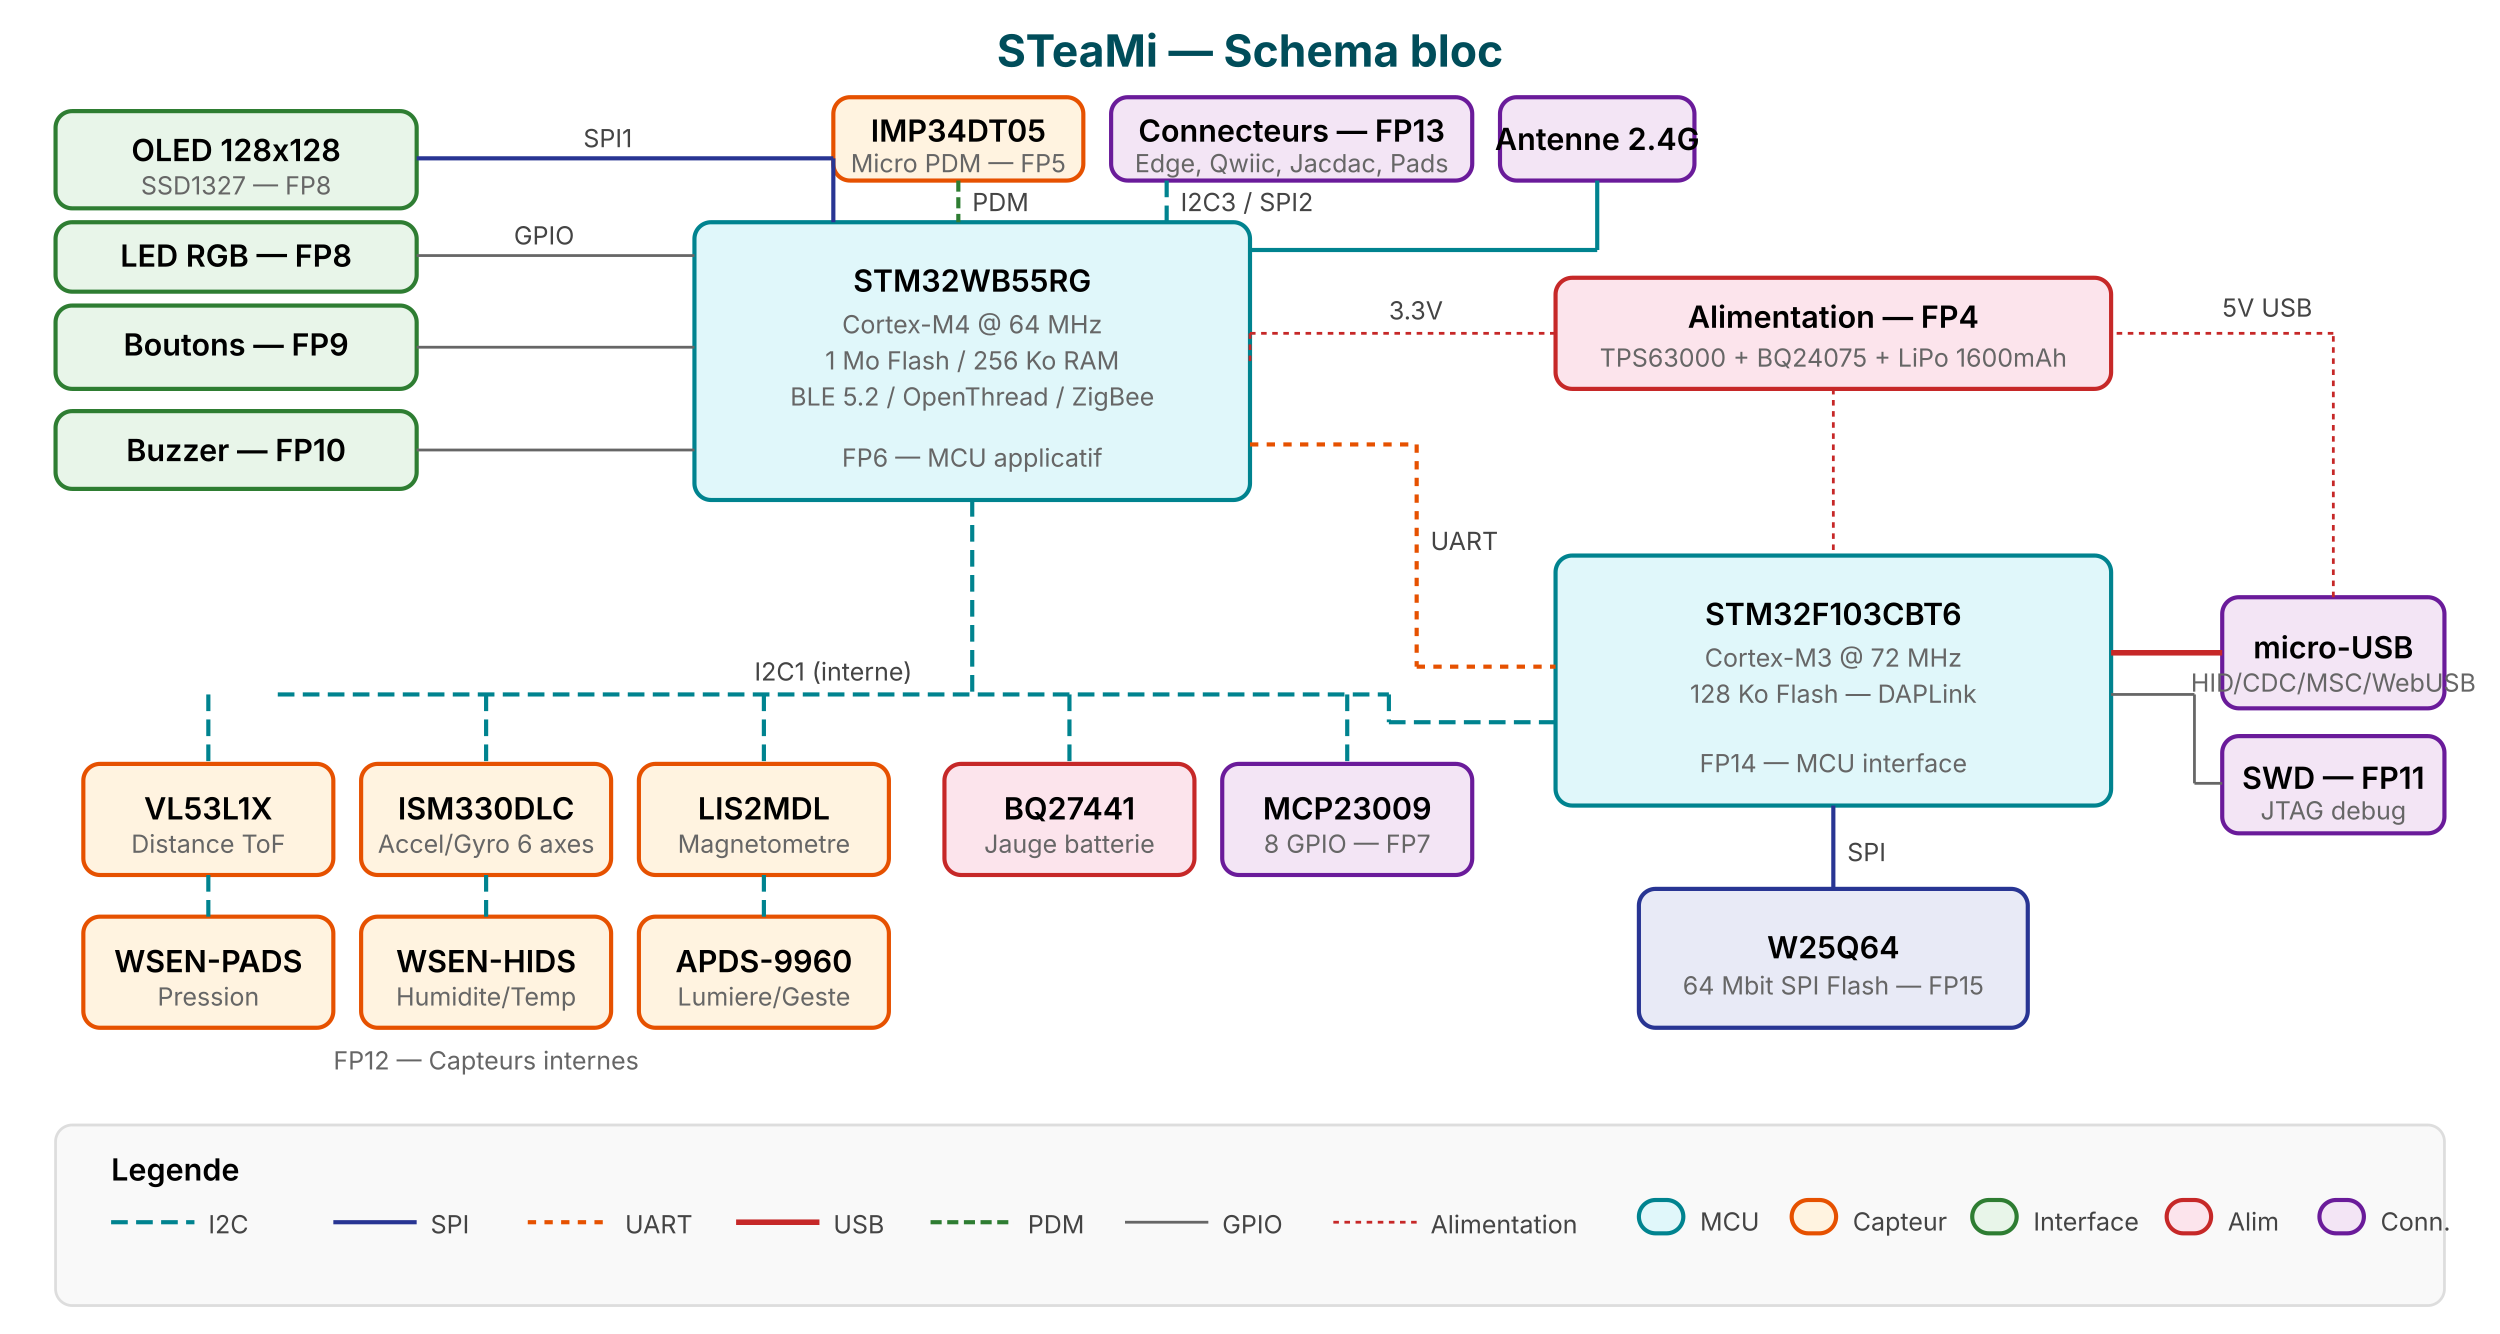
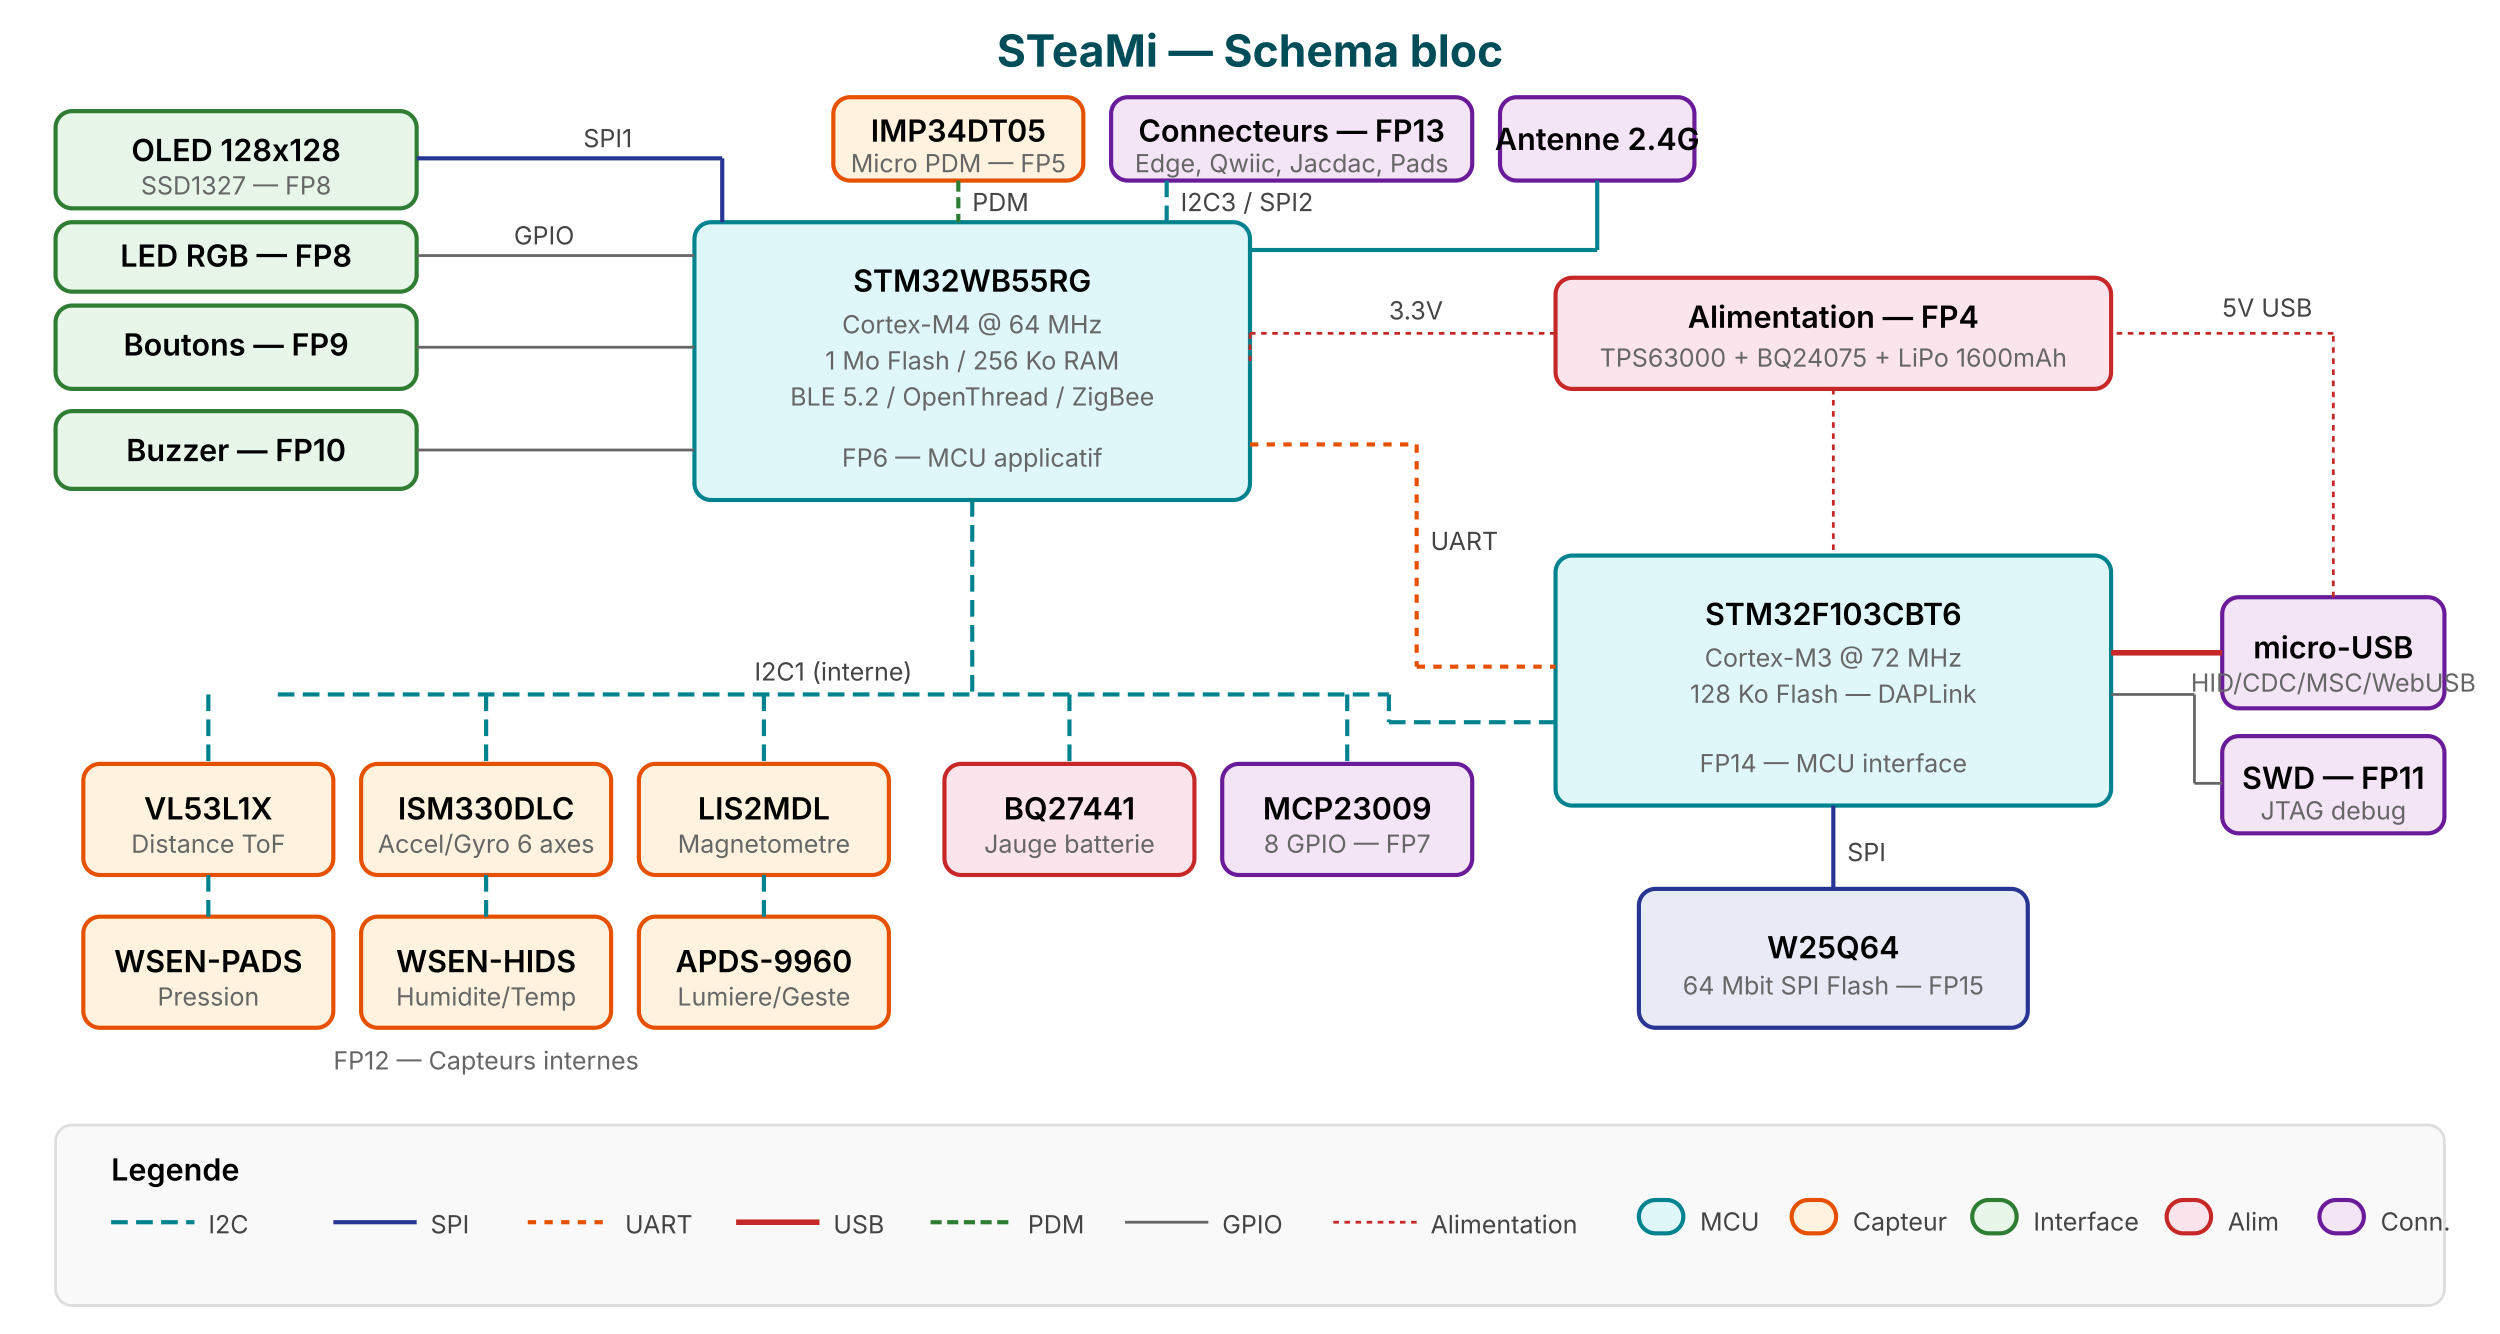
<svg xmlns="http://www.w3.org/2000/svg" viewBox="0 0 900 480" font-family="Inter, -apple-system, sans-serif" font-size="11">
  <defs>
    <style>
      .box { rx: 6; ry: 6; stroke-width: 1.5; }
      .mcu { fill: #e0f7fa; stroke: #00838f; }
      .sensor { fill: #fff3e0; stroke: #e65100; }
      .power { fill: #fce4ec; stroke: #c62828; }
      .ui { fill: #e8f5e9; stroke: #2e7d32; }
      .conn { fill: #f3e5f5; stroke: #6a1b9a; }
      .flash { fill: #e8eaf6; stroke: #283593; }
      .label { font-weight: 600; font-size: 11px; }
      .sublabel { font-size: 9px; fill: #666; }
      .bus { stroke-width: 1.5; fill: none; }
      .bus-i2c { stroke: #00838f; stroke-dasharray: 6,3; }
      .bus-spi { stroke: #283593; }
      .bus-uart { stroke: #e65100; stroke-dasharray: 3,3; }
      .bus-usb { stroke: #c62828; stroke-width: 2; }
      .bus-pwr { stroke: #c62828; stroke-width: 1; stroke-dasharray: 2,2; }
      .bus-pdm { stroke: #2e7d32; stroke-dasharray: 4,2; }
      .bus-gpio { stroke: #666; stroke-width: 1; }
      .title { font-size: 16px; font-weight: 700; fill: #004d5a; }
      .legend-text { font-size: 9px; fill: #444; }
    </style>
  </defs>
  <text x="450" y="24" text-anchor="middle" class="title">STeaMi — Schema bloc</text>
  <rect x="250" y="80" width="200" height="100" class="box mcu" />
  <text x="350" y="105" text-anchor="middle" class="label">STM32WB55RG</text>
  <text x="350" y="120" text-anchor="middle" class="sublabel">Cortex-M4 @ 64 MHz</text>
  <text x="350" y="133" text-anchor="middle" class="sublabel">1 Mo Flash / 256 Ko RAM</text>
  <text x="350" y="146" text-anchor="middle" class="sublabel">BLE 5.2 / OpenThread / ZigBee</text>
  <text x="350" y="168" text-anchor="middle" class="sublabel" fill="#00838f">FP6 — MCU applicatif</text>
  <rect x="540" y="35" width="70" height="30" class="box conn" />
  <text x="575" y="54" text-anchor="middle" class="label" font-size="9">Antenne 2.4G</text>
  <line x1="450" y1="90" x2="575" y2="90" class="bus" stroke="#00838f" stroke-width="1.5" />
  <line x1="575" y1="90" x2="575" y2="65" class="bus" stroke="#00838f" stroke-width="1.5" />
  <rect x="560" y="200" width="200" height="90" class="box mcu" />
  <text x="660" y="225" text-anchor="middle" class="label">STM32F103CBT6</text>
  <text x="660" y="240" text-anchor="middle" class="sublabel">Cortex-M3 @ 72 MHz</text>
  <text x="660" y="253" text-anchor="middle" class="sublabel">128 Ko Flash — DAPLink</text>
  <text x="660" y="278" text-anchor="middle" class="sublabel" fill="#00838f">FP14 — MCU interface</text>
  <rect x="800" y="215" width="80" height="40" class="box conn" />
  <text x="840" y="237" text-anchor="middle" class="label" font-size="9">micro-USB</text>
  <text x="840" y="249" text-anchor="middle" class="sublabel">HID/CDC/MSC/WebUSB</text>
  <line x1="760" y1="235" x2="800" y2="235" class="bus bus-usb" />
  <line x1="450" y1="160" x2="510" y2="160" class="bus bus-uart" />
  <line x1="510" y1="160" x2="510" y2="240" class="bus bus-uart" />
  <line x1="510" y1="240" x2="560" y2="240" class="bus bus-uart" />
  <text x="515" y="198" class="legend-text" fill="#e65100">UART</text>
  <rect x="590" y="320" width="140" height="50" class="box flash" />
  <text x="660" y="345" text-anchor="middle" class="label">W25Q64</text>
  <text x="660" y="358" text-anchor="middle" class="sublabel">64 Mbit SPI Flash — FP15</text>
  <line x1="660" y1="290" x2="660" y2="320" class="bus bus-spi" />
  <text x="665" y="310" class="legend-text" fill="#283593">SPI</text>
  <line x1="100" y1="250" x2="500" y2="250" class="bus bus-i2c" />
  <text x="300" y="245" text-anchor="middle" class="legend-text" fill="#00838f">I2C1 (interne)</text>
  <line x1="350" y1="180" x2="350" y2="250" class="bus bus-i2c" />
  <line x1="560" y1="260" x2="500" y2="260" class="bus bus-i2c" />
  <line x1="500" y1="250" x2="500" y2="260" class="bus bus-i2c" />
  <rect x="30" y="275" width="90" height="40" class="box sensor" />
  <text x="75" y="295" text-anchor="middle" class="label" font-size="9">VL53L1X</text>
  <text x="75" y="307" text-anchor="middle" class="sublabel">Distance ToF</text>
  <line x1="75" y1="250" x2="75" y2="275" class="bus bus-i2c" />
  <rect x="130" y="275" width="90" height="40" class="box sensor" />
  <text x="175" y="295" text-anchor="middle" class="label" font-size="9">ISM330DLC</text>
  <text x="175" y="307" text-anchor="middle" class="sublabel">Accel/Gyro 6 axes</text>
  <line x1="175" y1="250" x2="175" y2="275" class="bus bus-i2c" />
  <rect x="230" y="275" width="90" height="40" class="box sensor" />
  <text x="275" y="295" text-anchor="middle" class="label" font-size="9">LIS2MDL</text>
  <text x="275" y="307" text-anchor="middle" class="sublabel">Magnetometre</text>
  <line x1="275" y1="250" x2="275" y2="275" class="bus bus-i2c" />
  <rect x="30" y="330" width="90" height="40" class="box sensor" />
  <text x="75" y="350" text-anchor="middle" class="label" font-size="9">WSEN-PADS</text>
  <text x="75" y="362" text-anchor="middle" class="sublabel">Pression</text>
  <line x1="75" y1="315" x2="75" y2="330" class="bus bus-i2c" />
  <rect x="130" y="330" width="90" height="40" class="box sensor" />
  <text x="175" y="350" text-anchor="middle" class="label" font-size="9">WSEN-HIDS</text>
  <text x="175" y="362" text-anchor="middle" class="sublabel">Humidite/Temp</text>
  <line x1="175" y1="315" x2="175" y2="330" class="bus bus-i2c" />
  <rect x="230" y="330" width="90" height="40" class="box sensor" />
  <text x="275" y="350" text-anchor="middle" class="label" font-size="9">APDS-9960</text>
  <text x="275" y="362" text-anchor="middle" class="sublabel">Lumiere/Geste</text>
  <line x1="275" y1="315" x2="275" y2="330" class="bus bus-i2c" />
  <rect x="340" y="275" width="90" height="40" class="box power" />
  <text x="385" y="295" text-anchor="middle" class="label" font-size="9">BQ27441</text>
  <text x="385" y="307" text-anchor="middle" class="sublabel">Jauge batterie</text>
  <line x1="385" y1="250" x2="385" y2="275" class="bus bus-i2c" />
  <rect x="440" y="275" width="90" height="40" class="box conn" />
  <text x="485" y="295" text-anchor="middle" class="label" font-size="9">MCP23009</text>
  <text x="485" y="307" text-anchor="middle" class="sublabel">8 GPIO — FP7</text>
  <line x1="485" y1="250" x2="485" y2="275" class="bus bus-i2c" />
  <text x="175" y="385" text-anchor="middle" class="sublabel" fill="#e65100">FP12 — Capteurs internes</text>
  <rect x="300" y="35" width="90" height="30" class="box sensor" />
  <text x="345" y="51" text-anchor="middle" class="label" font-size="9">IMP34DT05</text>
  <text x="345" y="62" text-anchor="middle" class="sublabel">Micro PDM — FP5</text>
  <line x1="345" y1="65" x2="345" y2="80" class="bus bus-pdm" />
  <text x="350" y="76" class="legend-text" fill="#2e7d32">PDM</text>
  <rect x="20" y="40" width="130" height="35" class="box ui" />
  <text x="85" y="58" text-anchor="middle" class="label" font-size="10">OLED 128x128</text>
  <text x="85" y="70" text-anchor="middle" class="sublabel">SSD1327 — FP8</text>
-   <line x1="150" y1="57" x2="300" y2="57" class="bus bus-spi" />
-   <line x1="300" y1="57" x2="300" y2="80" class="bus bus-spi" />
+   <line x1="150" y1="57" x2="260" y2="57" class="bus bus-spi" />
+   <line x1="260" y1="57" x2="260" y2="80" class="bus bus-spi" />
  <text x="210" y="53" class="legend-text" fill="#283593">SPI1</text>
  <rect x="20" y="80" width="130" height="25" class="box ui" />
  <text x="85" y="96" text-anchor="middle" class="label" font-size="9">LED RGB — FP8</text>
  <line x1="150" y1="92" x2="250" y2="92" class="bus bus-gpio" />
  <text x="185" y="88" class="legend-text" fill="#666">GPIO</text>
  <rect x="20" y="110" width="130" height="30" class="box ui" />
  <text x="85" y="128" text-anchor="middle" class="label" font-size="9">Boutons — FP9</text>
  <line x1="150" y1="125" x2="250" y2="125" class="bus bus-gpio" />
  <rect x="20" y="148" width="130" height="28" class="box ui" />
  <text x="85" y="166" text-anchor="middle" class="label" font-size="9">Buzzer — FP10</text>
  <line x1="150" y1="162" x2="250" y2="162" class="bus bus-gpio" />
  <rect x="560" y="100" width="200" height="40" class="box power" />
  <text x="660" y="118" text-anchor="middle" class="label" font-size="10">Alimentation — FP4</text>
  <text x="660" y="132" text-anchor="middle" class="sublabel">TPS63000 + BQ24075 + LiPo 1600mAh</text>
  <line x1="660" y1="140" x2="660" y2="200" class="bus bus-pwr" stroke-dasharray="2,4" />
  <line x1="560" y1="120" x2="450" y2="120" class="bus bus-pwr" />
  <line x1="450" y1="120" x2="450" y2="130" class="bus bus-pwr" />
  <text x="500" y="115" class="legend-text" fill="#c62828">3.3V</text>
  <line x1="840" y1="215" x2="840" y2="120" class="bus bus-pwr" />
  <line x1="840" y1="120" x2="760" y2="120" class="bus bus-pwr" />
  <text x="800" y="114" class="legend-text" fill="#c62828">5V USB</text>
  <rect x="400" y="35" width="130" height="30" class="box conn" />
  <text x="465" y="51" text-anchor="middle" class="label" font-size="9">Connecteurs — FP13</text>
  <text x="465" y="62" text-anchor="middle" class="sublabel">Edge, Qwiic, Jacdac, Pads</text>
  <line x1="420" y1="65" x2="420" y2="80" class="bus bus-i2c" stroke="#6a1b9a" />
  <text x="425" y="76" class="legend-text" fill="#6a1b9a">I2C3 / SPI2</text>
  <rect x="800" y="265" width="80" height="35" class="box conn" />
  <text x="840" y="284" text-anchor="middle" class="label" font-size="9">SWD — FP11</text>
  <text x="840" y="295" text-anchor="middle" class="sublabel">JTAG debug</text>
  <line x1="760" y1="250" x2="790" y2="250" class="bus bus-gpio" />
  <line x1="790" y1="250" x2="790" y2="282" class="bus bus-gpio" />
  <line x1="790" y1="282" x2="800" y2="282" class="bus bus-gpio" />
  <rect x="20" y="405" width="860" height="65" rx="6" fill="#f9f9f9" stroke="#ddd" />
  <text x="40" y="425" class="label" font-size="10">Legende</text>
  <line x1="40" y1="440" x2="70" y2="440" class="bus bus-i2c" />
  <text x="75" y="444" class="legend-text">I2C</text>
  <line x1="120" y1="440" x2="150" y2="440" class="bus bus-spi" />
  <text x="155" y="444" class="legend-text">SPI</text>
  <line x1="190" y1="440" x2="220" y2="440" class="bus bus-uart" />
  <text x="225" y="444" class="legend-text">UART</text>
  <line x1="265" y1="440" x2="295" y2="440" class="bus bus-usb" />
  <text x="300" y="444" class="legend-text">USB</text>
  <line x1="335" y1="440" x2="365" y2="440" class="bus bus-pdm" />
  <text x="370" y="444" class="legend-text">PDM</text>
  <line x1="405" y1="440" x2="435" y2="440" class="bus bus-gpio" />
  <text x="440" y="444" class="legend-text">GPIO</text>
  <line x1="480" y1="440" x2="510" y2="440" class="bus bus-pwr" />
  <text x="515" y="444" class="legend-text">Alimentation</text>
  <rect x="590" y="432" width="16" height="12" class="box mcu" />
  <text x="612" y="443" class="legend-text">MCU</text>
  <rect x="645" y="432" width="16" height="12" class="box sensor" />
  <text x="667" y="443" class="legend-text">Capteur</text>
  <rect x="710" y="432" width="16" height="12" class="box ui" />
  <text x="732" y="443" class="legend-text">Interface</text>
  <rect x="780" y="432" width="16" height="12" class="box power" />
  <text x="802" y="443" class="legend-text">Alim</text>
  <rect x="835" y="432" width="16" height="12" class="box conn" />
  <text x="857" y="443" class="legend-text">Conn.</text>
</svg>
